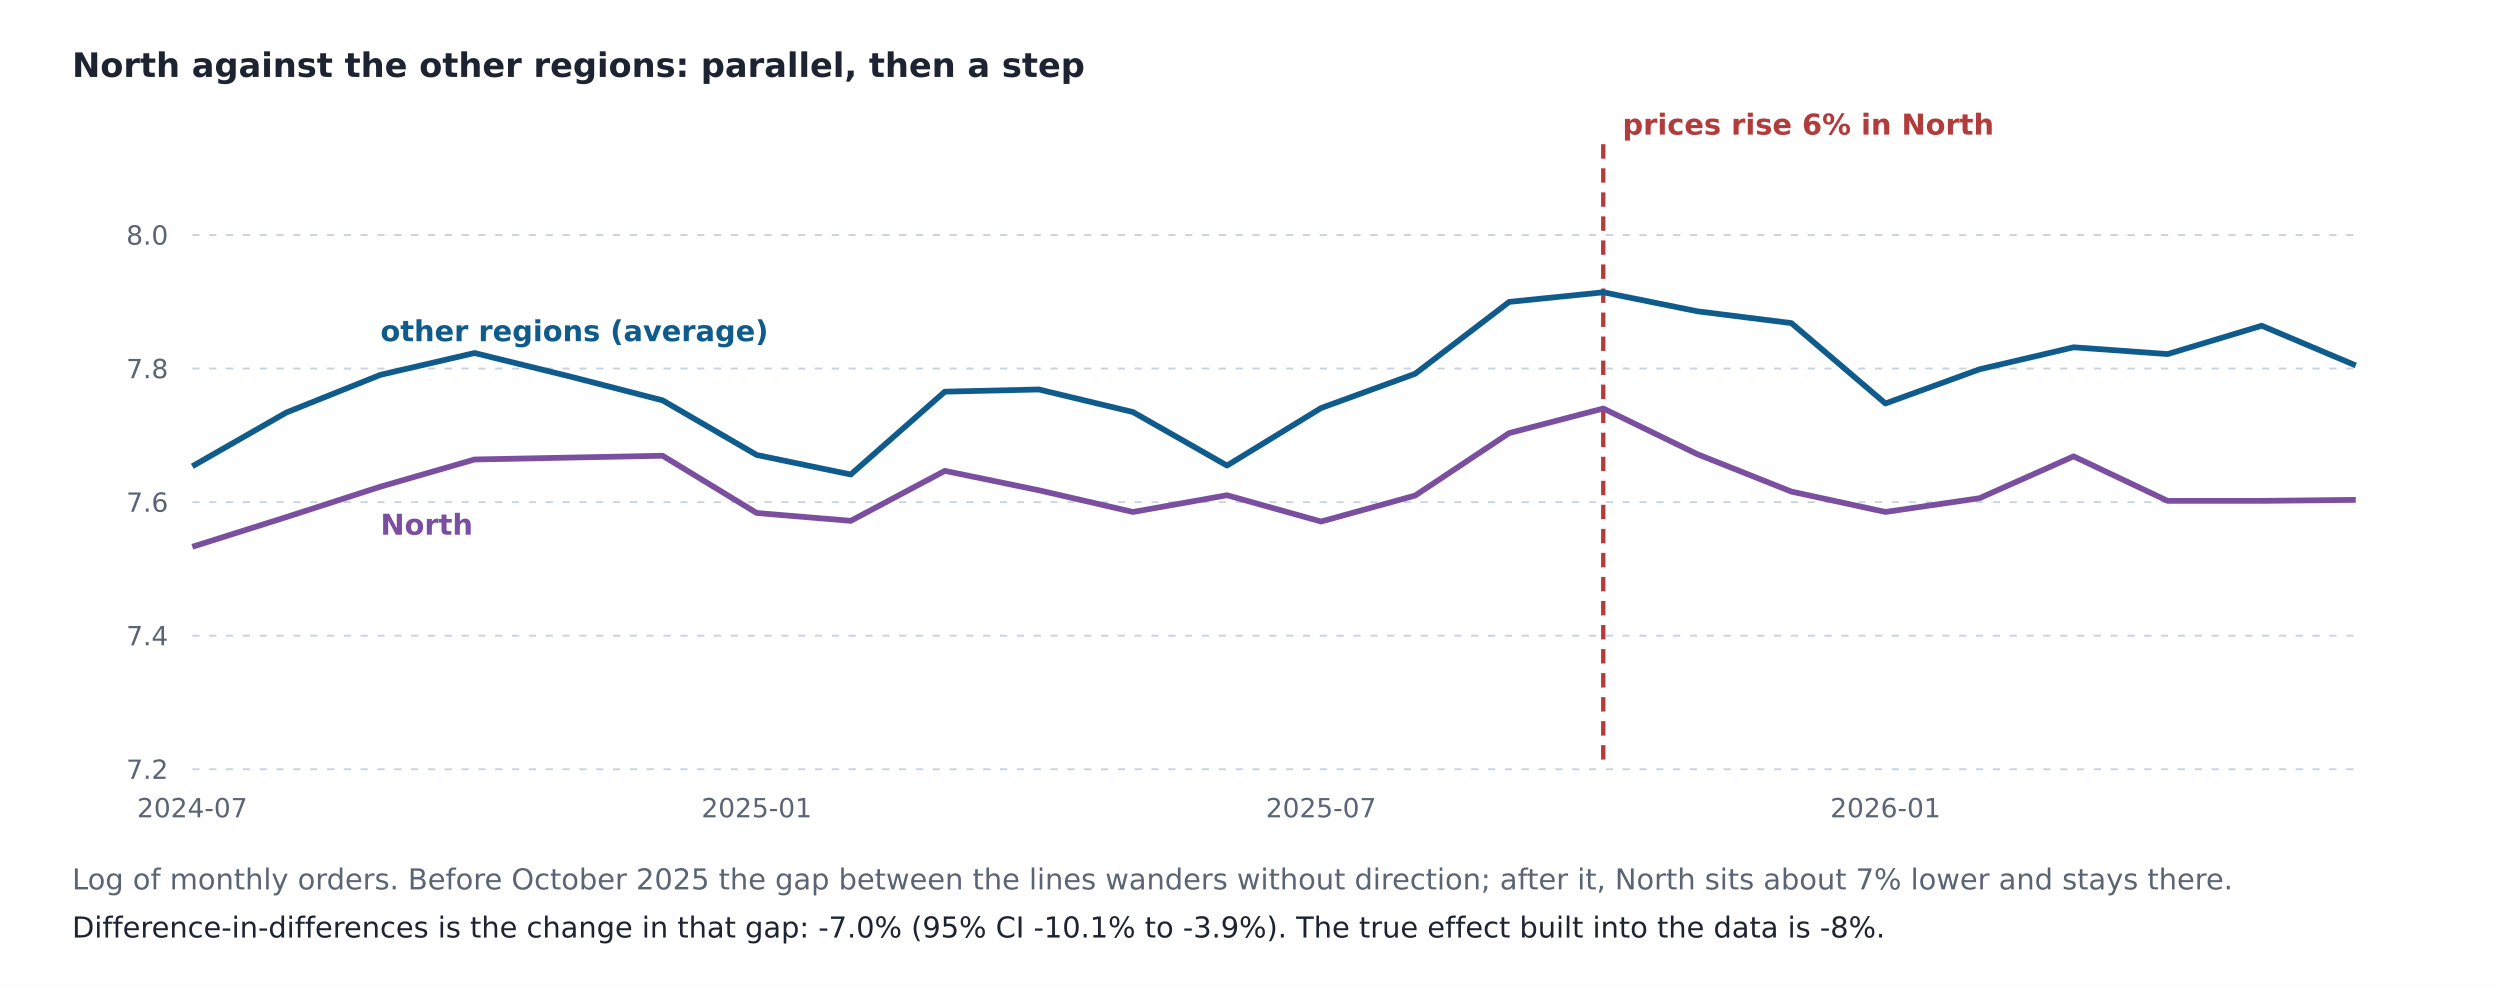
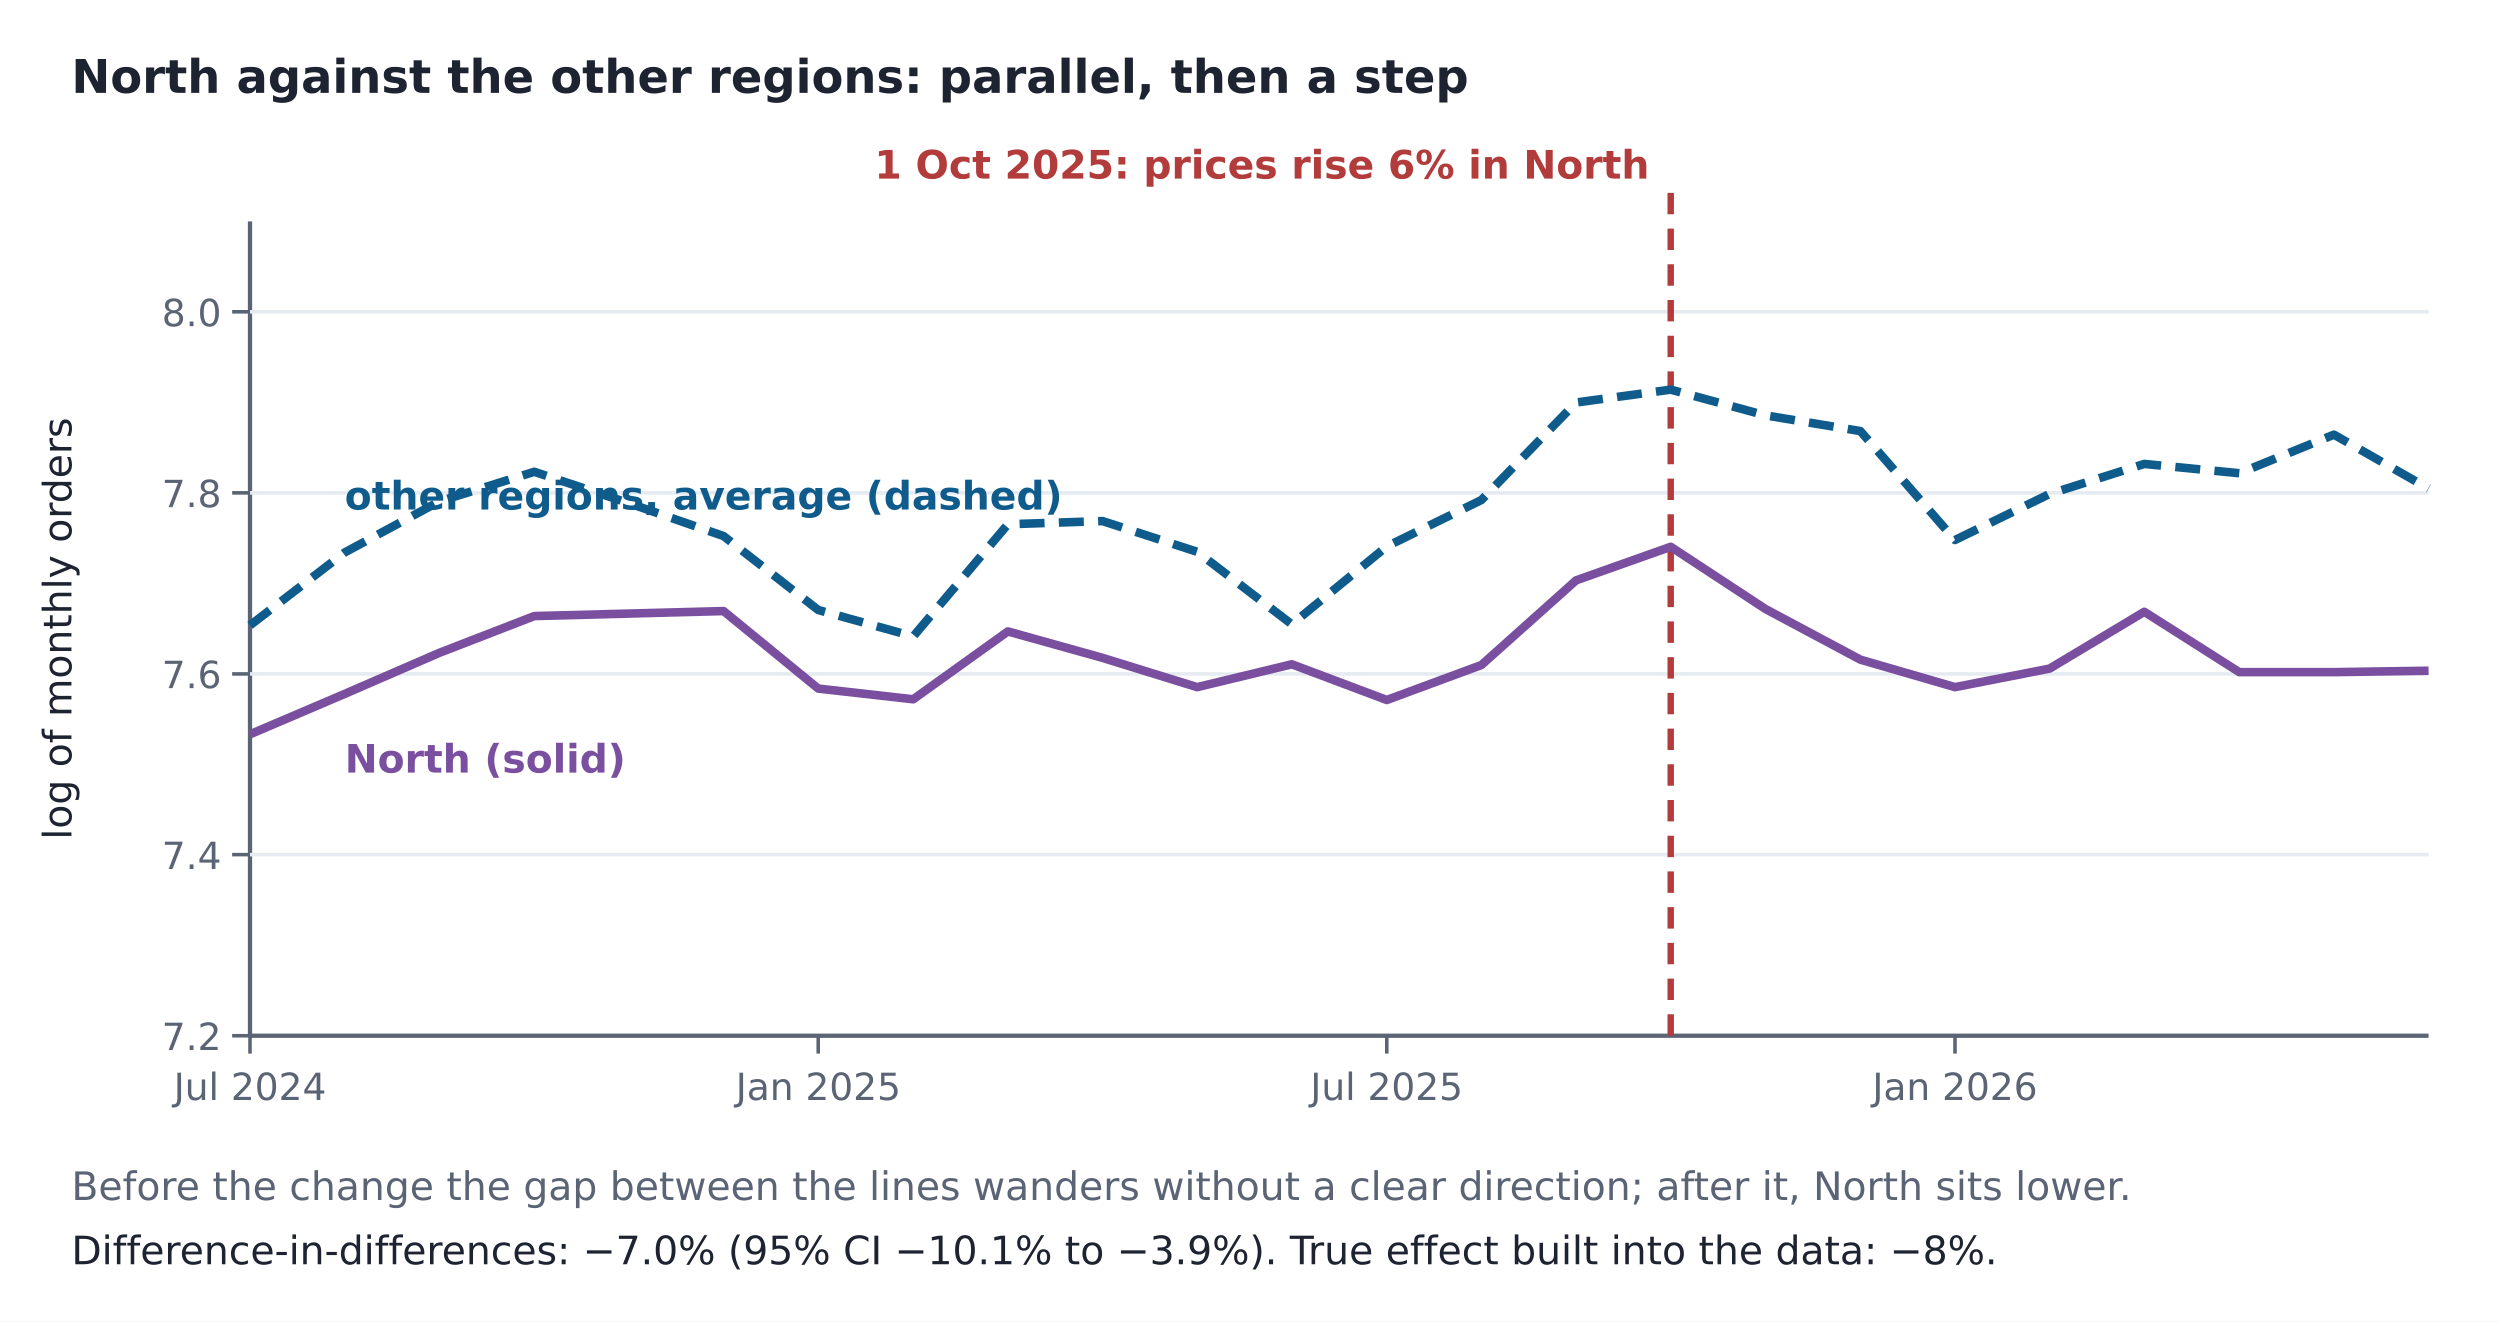
- <svg xmlns="http://www.w3.org/2000/svg" width="1040" height="410" viewBox="0 0 1040 410" font-family="DejaVu Sans, Arial, sans-serif">
-   <rect width="1040" height="410" fill="#ffffff" />
-   <text x="30" y="32" font-size="14" fill="#1d2330" font-weight="bold" text-anchor="start" font-family="Poppins, DejaVu Sans, sans-serif">North against the other regions: parallel, then a step</text>
-   <path d="M80,320.0 H980" fill="none" stroke="#c9d3df" stroke-width="0.8" stroke-linejoin="round" stroke-dasharray="3,4" />
-   <text x="70" y="324.0" font-size="11" fill="#5b6475" font-weight="normal" text-anchor="end">7.2</text>
-   <path d="M80,264.444 H980" fill="none" stroke="#c9d3df" stroke-width="0.8" stroke-linejoin="round" stroke-dasharray="3,4" />
-   <text x="70" y="268.444" font-size="11" fill="#5b6475" font-weight="normal" text-anchor="end">7.4</text>
-   <path d="M80,208.889 H980" fill="none" stroke="#c9d3df" stroke-width="0.8" stroke-linejoin="round" stroke-dasharray="3,4" />
-   <text x="70" y="212.889" font-size="11" fill="#5b6475" font-weight="normal" text-anchor="end">7.6</text>
-   <path d="M80,153.333 H980" fill="none" stroke="#c9d3df" stroke-width="0.8" stroke-linejoin="round" stroke-dasharray="3,4" />
-   <text x="70" y="157.333" font-size="11" fill="#5b6475" font-weight="normal" text-anchor="end">7.8</text>
-   <path d="M80,97.778 H980" fill="none" stroke="#c9d3df" stroke-width="0.8" stroke-linejoin="round" stroke-dasharray="3,4" />
-   <text x="70" y="101.778" font-size="11" fill="#5b6475" font-weight="normal" text-anchor="end">8.0</text>
-   <path d="M666.957,60 V320" fill="none" stroke="#b23b3b" stroke-width="1.8" stroke-linejoin="round" stroke-dasharray="6,4" />
-   <text x="674.957" y="56" font-size="12" fill="#b23b3b" font-weight="bold" text-anchor="start">prices rise 6% in North</text>
-   <path d="M80.0,193.977 L119.13,171.604 L158.261,155.927 L197.391,146.856 L236.522,156.468 L275.652,166.552 L314.783,189.268 L353.913,197.39 L393.043,162.934 L432.174,162.023 L471.304,171.41 L510.435,193.674 L549.565,169.746 L588.696,155.486 L627.826,125.581 L666.957,121.592 L706.087,129.5 L745.217,134.415 L784.348,167.841 L823.478,153.63 L862.609,144.473 L901.739,147.293 L940.87,135.5 L980.0,152.033" fill="none" stroke="#0f5c8c" stroke-width="2.4" stroke-linejoin="round" />
-   <path d="M80.0,227.456 L119.13,215.102 L158.261,202.457 L197.391,191.145 L236.522,190.364 L275.652,189.585 L314.783,213.401 L353.913,216.67 L393.043,195.88 L432.174,203.956 L471.304,212.977 L510.435,206.012 L549.565,216.956 L588.696,206.149 L627.826,180.15 L666.957,169.936 L706.087,188.937 L745.217,204.502 L784.348,212.977 L823.478,207.253 L862.609,189.844 L901.739,208.361 L940.87,208.361 L980.0,207.945" fill="none" stroke="#7a4fa0" stroke-width="2.4" stroke-linejoin="round" />
-   <text x="158.261" y="141.927" font-size="12" fill="#0f5c8c" font-weight="bold" text-anchor="start">other regions (average)</text>
-   <text x="158.261" y="222.457" font-size="12" fill="#7a4fa0" font-weight="bold" text-anchor="start">North</text>
-   <text x="80.0" y="340" font-size="11" fill="#5b6475" font-weight="normal" text-anchor="middle">2024-07</text>
-   <text x="314.783" y="340" font-size="11" fill="#5b6475" font-weight="normal" text-anchor="middle">2025-01</text>
-   <text x="549.565" y="340" font-size="11" fill="#5b6475" font-weight="normal" text-anchor="middle">2025-07</text>
-   <text x="784.348" y="340" font-size="11" fill="#5b6475" font-weight="normal" text-anchor="middle">2026-01</text>
-   <text x="30" y="370" font-size="12" fill="#5b6475" font-weight="normal" text-anchor="start">Log of monthly orders. Before October 2025 the gap between the lines wanders without direction; after it, North sits about 7% lower and stays there.</text>
-   <text x="30" y="390" font-size="12" fill="#1d2330" font-weight="normal" text-anchor="start">Difference-in-differences is the change in that gap: -7.0% (95% CI -10.1% to -3.9%). The true effect built into the data is -8%.</text>
+ <svg xmlns="http://www.w3.org/2000/svg" width="700" height="370" viewBox="0 0 700 370" font-family="DejaVu Sans, Arial, sans-serif">
+   <rect width="700" height="370" fill="#ffffff" />
+   <text x="20" y="26" font-size="13" fill="#1d2330" font-weight="bold" text-anchor="start" font-family="Poppins, DejaVu Sans, sans-serif">North against the other regions: parallel, then a step</text>
+   <path d="M70,290 H680" fill="none" stroke="#5b6475" stroke-width="1.2" stroke-linejoin="round" />
+   <path d="M70,290 V62" fill="none" stroke="#5b6475" stroke-width="1.2" stroke-linejoin="round" />
+   <path d="M70,290.0 h-5" fill="none" stroke="#5b6475" stroke-width="1" stroke-linejoin="round" />
+   <text x="62" y="294.0" font-size="10.5" fill="#5b6475" font-weight="normal" text-anchor="end">7.2</text>
+   <path d="M70,239.3 H680" fill="none" stroke="#e6ebf1" stroke-width="1" stroke-linejoin="round" />
+   <path d="M70,239.3 h-5" fill="none" stroke="#5b6475" stroke-width="1" stroke-linejoin="round" />
+   <text x="62" y="243.333" font-size="10.5" fill="#5b6475" font-weight="normal" text-anchor="end">7.4</text>
+   <path d="M70,188.7 H680" fill="none" stroke="#e6ebf1" stroke-width="1" stroke-linejoin="round" />
+   <path d="M70,188.7 h-5" fill="none" stroke="#5b6475" stroke-width="1" stroke-linejoin="round" />
+   <text x="62" y="192.667" font-size="10.5" fill="#5b6475" font-weight="normal" text-anchor="end">7.6</text>
+   <path d="M70,138.0 H680" fill="none" stroke="#e6ebf1" stroke-width="1" stroke-linejoin="round" />
+   <path d="M70,138.0 h-5" fill="none" stroke="#5b6475" stroke-width="1" stroke-linejoin="round" />
+   <text x="62" y="142.0" font-size="10.5" fill="#5b6475" font-weight="normal" text-anchor="end">7.8</text>
+   <path d="M70,87.3 H680" fill="none" stroke="#e6ebf1" stroke-width="1" stroke-linejoin="round" />
+   <path d="M70,87.3 h-5" fill="none" stroke="#5b6475" stroke-width="1" stroke-linejoin="round" />
+   <text x="62" y="91.333" font-size="10.5" fill="#5b6475" font-weight="normal" text-anchor="end">8.0</text>
+   <text x="20" y="176" font-size="11" fill="#1d2330" text-anchor="middle" transform="rotate(-90 20 176)">log of monthly orders</text>
+   <path d="M70.0,290 v5" fill="none" stroke="#5b6475" stroke-width="1" stroke-linejoin="round" />
+   <text x="70.0" y="308" font-size="10.5" fill="#5b6475" font-weight="normal" text-anchor="middle">Jul 2024</text>
+   <path d="M229.1,290 v5" fill="none" stroke="#5b6475" stroke-width="1" stroke-linejoin="round" />
+   <text x="229.13" y="308" font-size="10.5" fill="#5b6475" font-weight="normal" text-anchor="middle">Jan 2025</text>
+   <path d="M388.3,290 v5" fill="none" stroke="#5b6475" stroke-width="1" stroke-linejoin="round" />
+   <text x="388.261" y="308" font-size="10.5" fill="#5b6475" font-weight="normal" text-anchor="middle">Jul 2025</text>
+   <path d="M547.4,290 v5" fill="none" stroke="#5b6475" stroke-width="1" stroke-linejoin="round" />
+   <text x="547.391" y="308" font-size="10.5" fill="#5b6475" font-weight="normal" text-anchor="middle">Jan 2026</text>
+   <path d="M467.8,54 V290" fill="none" stroke="#b23b3b" stroke-width="1.8" stroke-linejoin="round" stroke-dasharray="6,4" />
+   <text x="461.826" y="50" font-size="11" fill="#b23b3b" font-weight="bold" text-anchor="end">1 Oct 2025: prices rise 6% in North</text>
+   <path d="M70.0,175.1 L96.5,154.7 L123.0,140.4 L149.6,132.1 L176.1,140.9 L202.6,150.1 L229.1,170.8 L255.7,178.2 L282.2,146.8 L308.7,145.9 L335.2,154.5 L361.7,174.8 L388.3,153.0 L414.8,140.0 L441.3,112.7 L467.8,109.1 L494.3,116.3 L520.9,120.7 L547.4,151.2 L573.9,138.3 L600.4,129.9 L627.0,132.5 L653.5,121.7 L680.0,136.8" fill="none" stroke="#0f5c8c" stroke-width="2.4" stroke-linejoin="round" stroke-dasharray="7,4" />
+   <path d="M70.0,205.6 L96.5,194.3 L123.0,182.8 L149.6,172.5 L176.1,171.8 L202.6,171.1 L229.1,192.8 L255.7,195.8 L282.2,176.8 L308.7,184.2 L335.2,192.4 L361.7,186.0 L388.3,196.0 L414.8,186.2 L441.3,162.5 L467.8,153.1 L494.3,170.5 L520.9,184.7 L547.4,192.4 L573.9,187.2 L600.4,171.3 L627.0,188.2 L653.5,188.2 L680.0,187.8" fill="none" stroke="#7a4fa0" stroke-width="2.4" stroke-linejoin="round" />
+   <text x="96.522" y="142.663" font-size="11" fill="#0f5c8c" font-weight="bold" text-anchor="start">other regions, average (dashed)</text>
+   <text x="96.522" y="216.333" font-size="11" fill="#7a4fa0" font-weight="bold" text-anchor="start">North (solid)</text>
+   <text x="20" y="336" font-size="11" fill="#5b6475" font-weight="normal" text-anchor="start">Before the change the gap between the lines wanders without a clear direction; after it, North sits lower.</text>
+   <text x="20" y="354" font-size="11" fill="#1d2330" font-weight="normal" text-anchor="start">Difference-in-differences: −7.0% (95% CI −10.1% to −3.9%). True effect built into the data: −8%.</text>
</svg>
